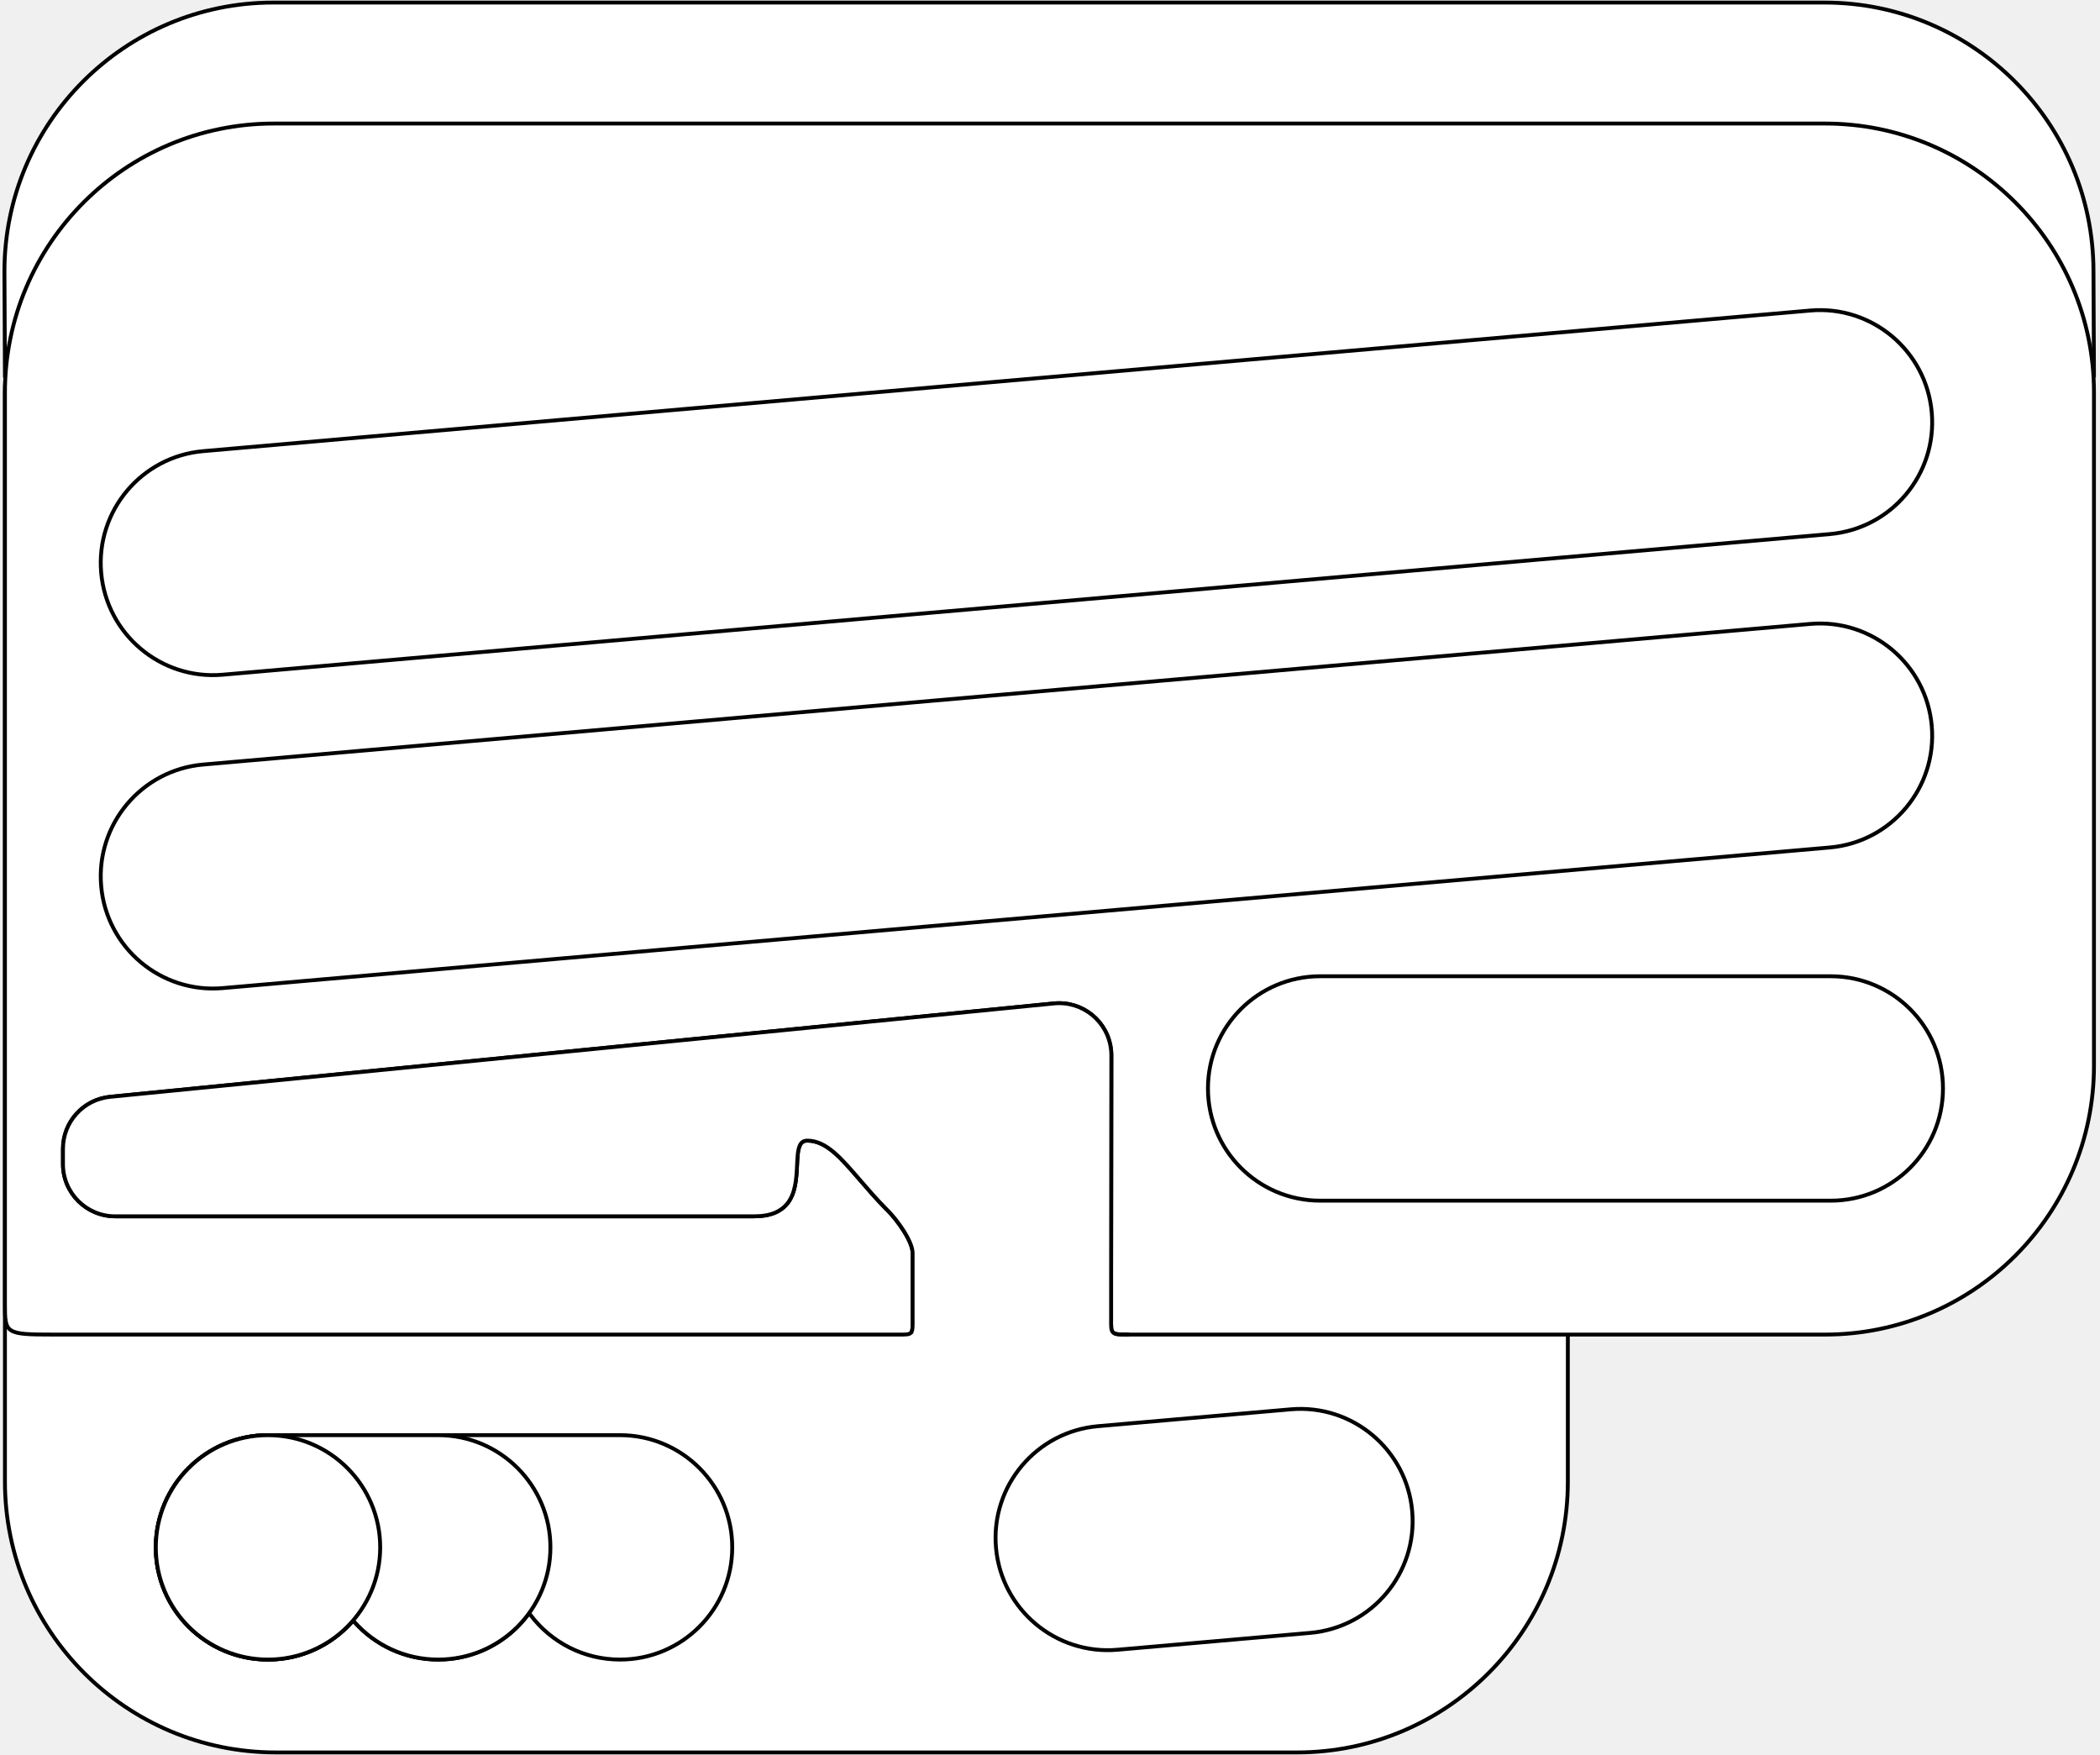
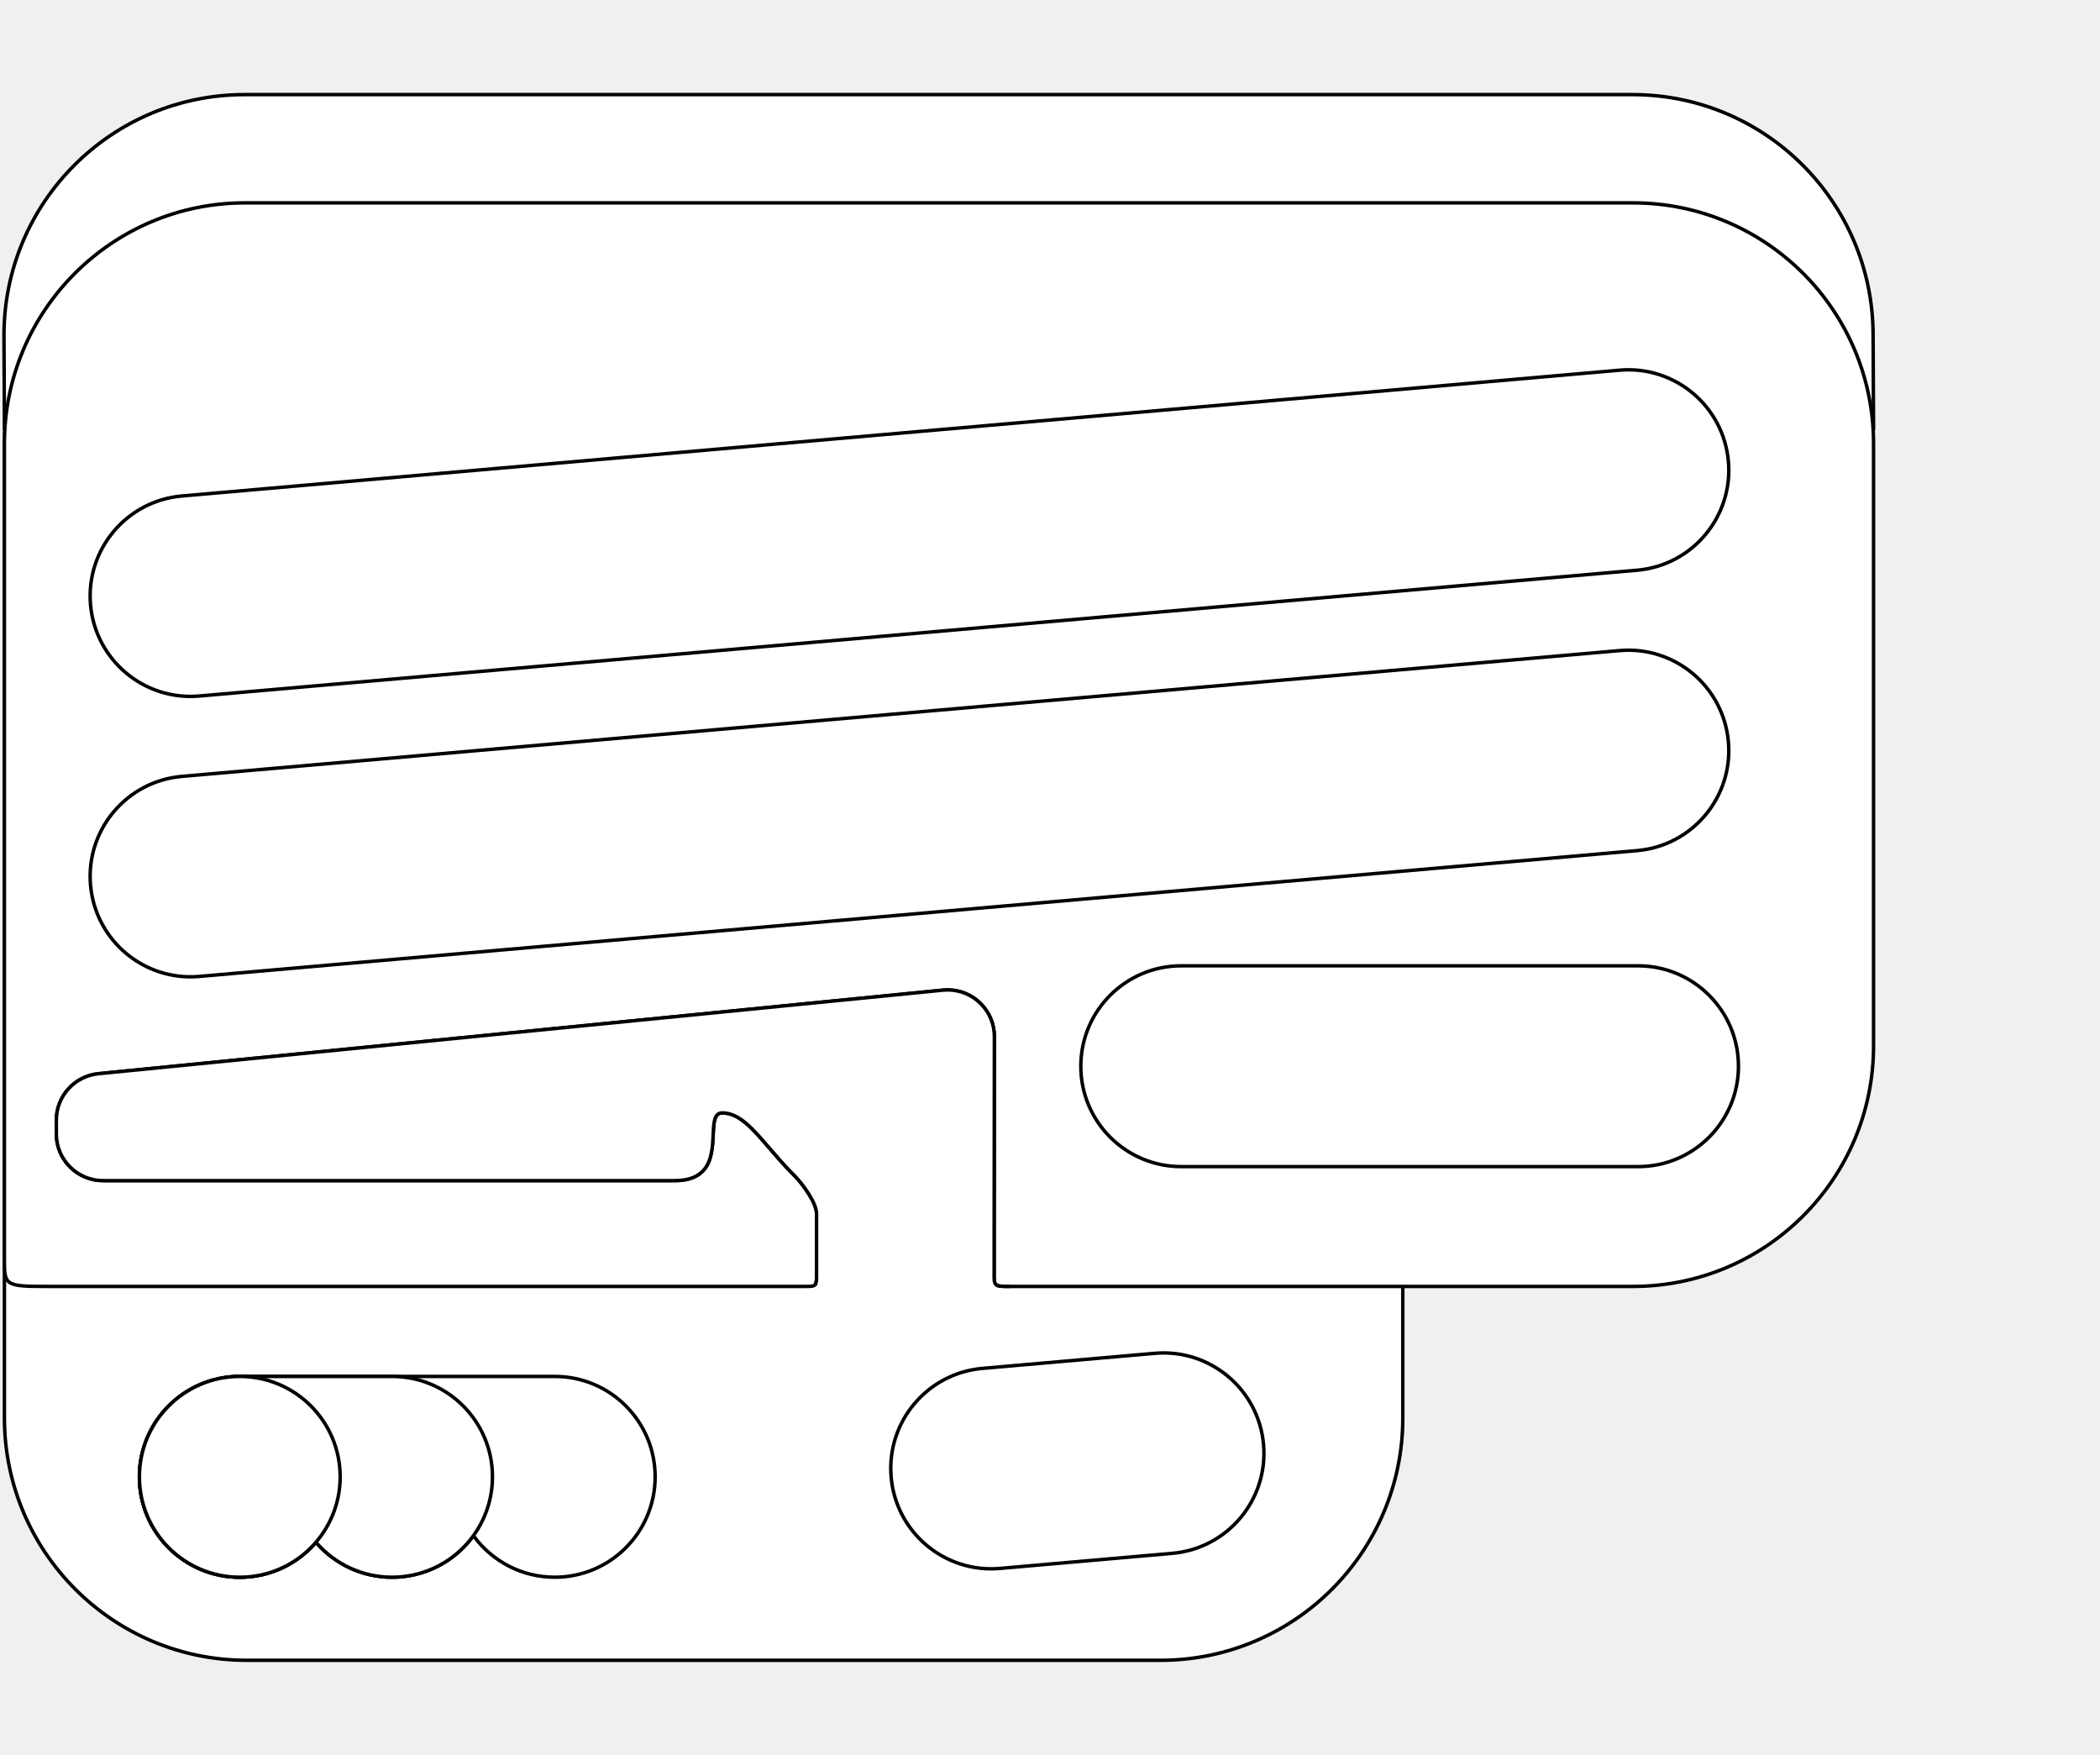
- <svg xmlns="http://www.w3.org/2000/svg" width="425px" height="355px" viewBox="0 0 425 355" version="1.1">
+ <svg xmlns="http://www.w3.org/2000/svg" width="425px" height="355px" viewBox="0 0 475 355" version="1.1">
  <g id="Page-1" stroke="none" stroke-width="1" fill="none" fill-rule="evenodd">
    <g id="TRANGOROCKNATURAL" transform="translate(0.8988, 0.5167)" fill="#FFFFFF" fill-rule="nonzero" stroke="#000000" stroke-width="0.783">
      <rect id="board" x="0.101" y="24.483" width="316.301" height="329.611" rx="54.805" />
      <path d="M368.365,0 C383.391,0 396.994,6.09 406.841,15.937 C416.688,25.784 422.779,39.387 422.779,54.413 L422.88,75.466 L0.101,75.466 L0,54.413 C0,39.387 6.09,25.784 15.937,15.937 C25.784,6.09 39.387,0 54.413,0 L368.365,0 Z" id="h1" />
      <path d="M368.467,24.483 C383.492,24.483 397.096,30.574 406.942,40.421 C416.789,50.267 422.88,63.871 422.88,78.896 L422.88,215.125 C422.88,230.151 416.789,243.754 406.942,253.601 C397.096,263.448 383.492,269.538 368.467,269.538 L227.633,269.538 C225.828,269.534 224.862,269.554 224.382,269.123 C223.903,268.694 223.968,267.829 223.968,266.29 L223.968,264.75 L223.968,264.289 L223.969,261.412 L223.969,260.914 L223.969,259.39 L223.969,258.871 L223.97,257.283 L223.971,255.648 L223.972,254.532 C223.978,243.642 223.994,229.815 224.017,213.05 C224.017,212.702 224,212.355 223.966,212.009 C223.679,209.105 222.241,206.592 220.149,204.877 C218.058,203.162 215.312,202.245 212.407,202.532 L21.374,221.429 C18.67,221.697 16.288,222.968 14.582,224.851 C12.875,226.734 11.845,229.23 11.845,231.947 L11.845,235.039 C11.845,237.958 13.028,240.6 14.941,242.513 C16.853,244.426 19.496,245.609 22.414,245.609 C24.36,245.609 67.47,245.609 151.744,245.609 C155.131,245.609 157.149,244.588 158.383,243.097 C160.115,241.007 160.288,237.929 160.412,235.244 C160.486,233.649 160.538,232.205 160.978,231.259 C161.123,230.947 161.311,230.694 161.574,230.527 C161.817,230.372 162.12,230.295 162.495,230.295 C166.36,230.295 169.396,233.919 173.241,238.373 C174.749,240.121 176.374,242.004 178.209,243.877 L178.786,244.458 C180.626,246.288 183.799,250.626 183.799,253.054 L183.8,267.129 C183.799,268.193 183.775,268.822 183.459,269.168 C183.095,269.567 182.356,269.534 181.047,269.538 L11.191,269.538 L9.868,269.538 C5.13,269.533 2.643,269.506 1.354,268.69 C0.113,267.903 0.11,266.331 0.101,263.492 L0.101,78.896 C0.101,63.871 6.192,50.267 16.038,40.421 C25.885,30.574 39.489,24.483 54.514,24.483 L368.467,24.483 Z" id="board" />
      <rect id="h9" transform="translate(242.7865, 308.9898) rotate(-5) translate(-242.7865, -308.9898)" x="200.509" y="286.285" width="84.556" height="45.41" rx="22.705" />
      <path d="M124.586,289.894 C130.856,289.894 136.532,292.436 140.641,296.544 C144.749,300.653 147.291,306.329 147.291,312.599 C147.291,318.869 144.749,324.545 140.641,328.654 C136.532,332.763 130.856,335.304 124.586,335.304 C117.205,335.304 110.646,331.782 106.499,326.326 C106.394,326.187 106.29,326.047 106.187,325.907 C106.085,326.048 105.981,326.188 105.876,326.326 C101.728,331.782 95.17,335.304 87.789,335.304 C81.059,335.304 75.013,332.376 70.856,327.725 C70.757,327.615 70.66,327.504 70.563,327.393 C70.467,327.504 70.37,327.615 70.272,327.725 C66.115,332.376 60.069,335.304 53.34,335.304 C47.07,335.304 41.394,332.763 37.285,328.654 C33.176,324.545 30.635,318.869 30.635,312.599 C30.635,306.329 33.176,300.653 37.285,296.544 C41.394,292.436 47.07,289.894 53.34,289.894 L124.586,289.894 Z" id="h8" />
      <path d="M87.789,289.894 C94.058,289.894 99.735,292.436 103.843,296.544 C107.952,300.653 110.493,306.329 110.493,312.599 C110.493,318.869 107.952,324.545 103.843,328.654 C99.735,332.763 94.058,335.304 87.789,335.304 C81.059,335.304 75.013,332.376 70.856,327.725 C70.757,327.615 70.66,327.504 70.563,327.393 C70.467,327.504 70.37,327.615 70.272,327.725 C66.115,332.376 60.069,335.304 53.34,335.304 C47.07,335.304 41.394,332.763 37.285,328.654 C33.176,324.545 30.635,318.869 30.635,312.599 C30.635,306.329 33.176,300.653 37.285,296.544 C41.394,292.436 47.07,289.894 53.34,289.894 L87.789,289.894 Z" id="h7" />
      <circle id="h6" cx="53.34" cy="312.599" r="22.705" />
      <path d="M227.633,269.538 C225.828,269.534 224.862,269.554 224.382,269.123 C223.903,268.694 223.968,267.829 223.968,266.29 L223.968,264.75 L223.968,264.289 L223.969,261.412 L223.969,260.914 L223.969,259.39 L223.969,258.871 L223.97,257.283 L223.971,255.648 L223.972,254.532 C223.978,243.642 223.994,229.815 224.017,213.05 C224.017,212.702 224,212.355 223.966,212.009 C223.679,209.105 222.241,206.592 220.149,204.877 C218.058,203.162 215.312,202.245 212.407,202.532 L21.374,221.429 C18.67,221.697 16.288,222.968 14.582,224.851 C12.875,226.734 11.845,229.23 11.845,231.947 L11.845,235.039 C11.845,237.958 13.028,240.6 14.941,242.513 C16.853,244.426 19.496,245.609 22.414,245.609 C24.36,245.609 67.47,245.609 151.744,245.609 C155.131,245.609 157.149,244.588 158.383,243.097 C160.115,241.007 160.288,237.929 160.412,235.244 C160.486,233.649 160.538,232.205 160.978,231.259 C161.123,230.947 161.311,230.694 161.574,230.527 C161.817,230.372 162.12,230.295 162.495,230.295 C166.36,230.295 169.396,233.919 173.241,238.373 C174.749,240.121 176.374,242.004 178.209,243.877 L178.786,244.458 C180.626,246.288 183.799,250.626 183.799,253.054 L183.8,267.129 C183.799,268.193 183.775,268.822 183.459,269.168" id="h5" />
      <rect id="h4" x="243.569" y="197.032" width="148.755" height="45.41" rx="22.705" />
      <rect id="h3" transform="translate(204.8148, 162.5831) rotate(-5) translate(-204.8148, -162.5831)" x="18.87" y="139.878" width="371.889" height="45.41" rx="22.705" />
      <rect id="h2" transform="translate(204.8148, 99.1663) rotate(-5) translate(-204.8148, -99.1663)" x="18.87" y="76.462" width="371.889" height="45.41" rx="22.705" />
    </g>
  </g>
</svg>
